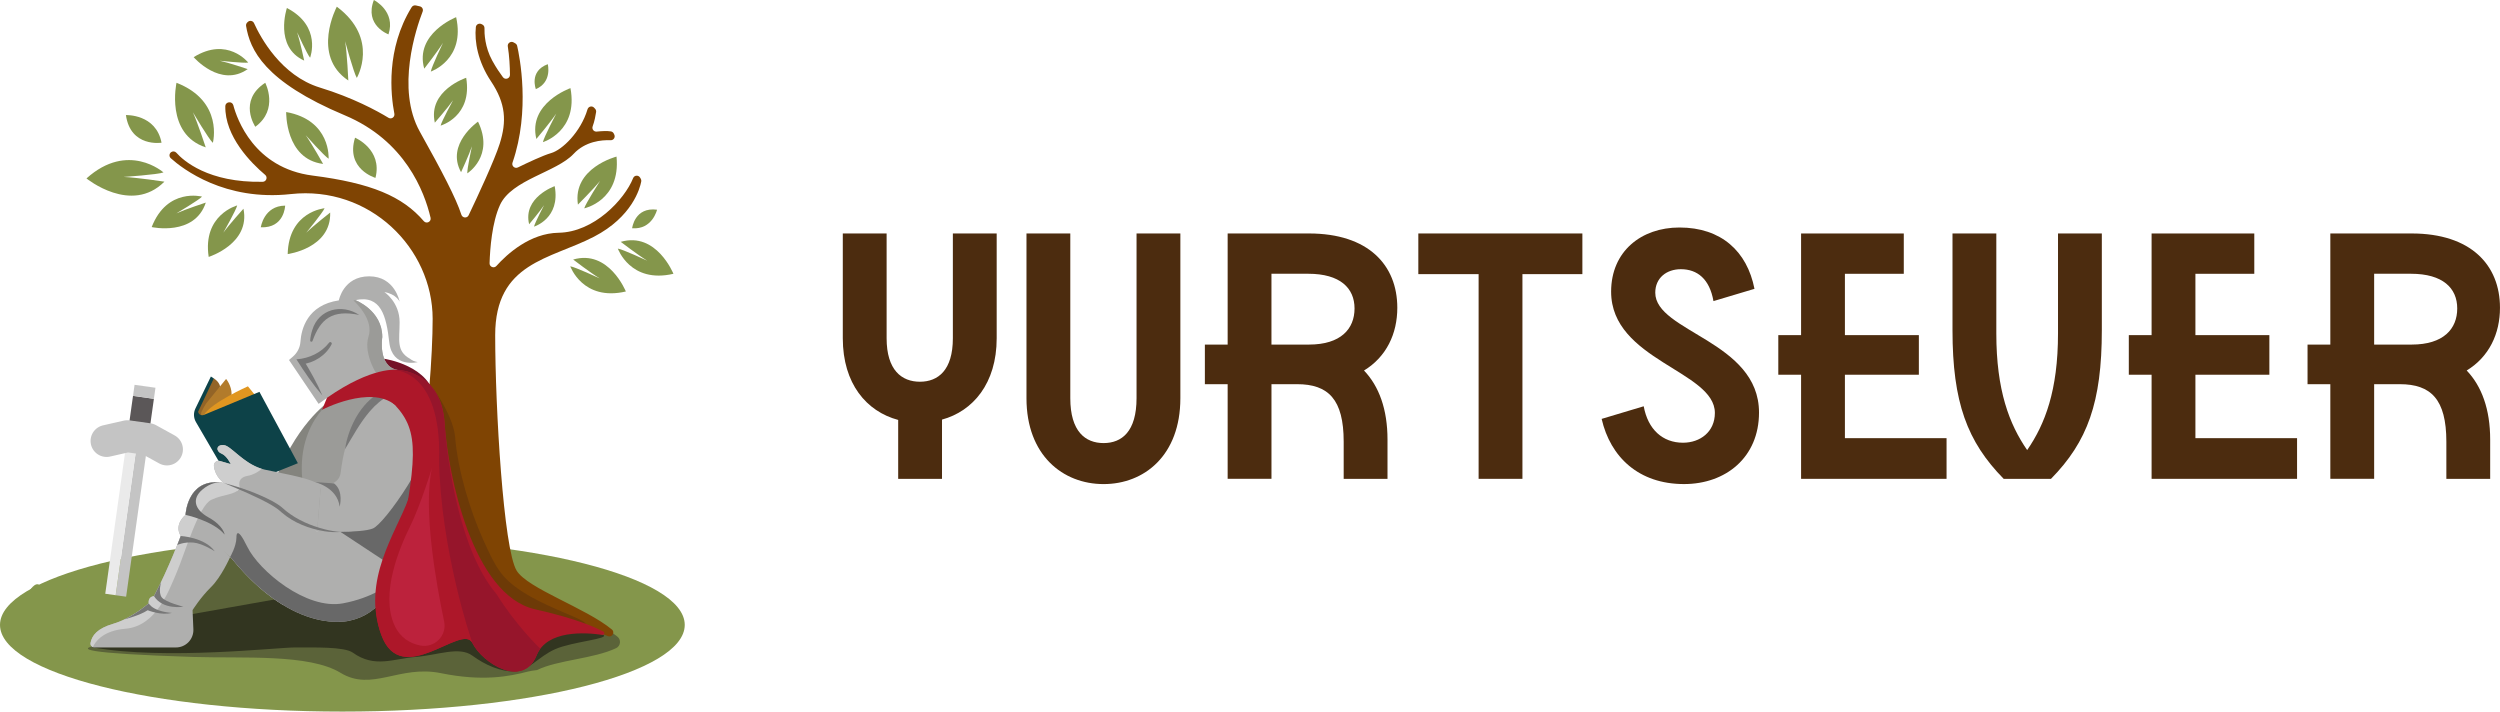
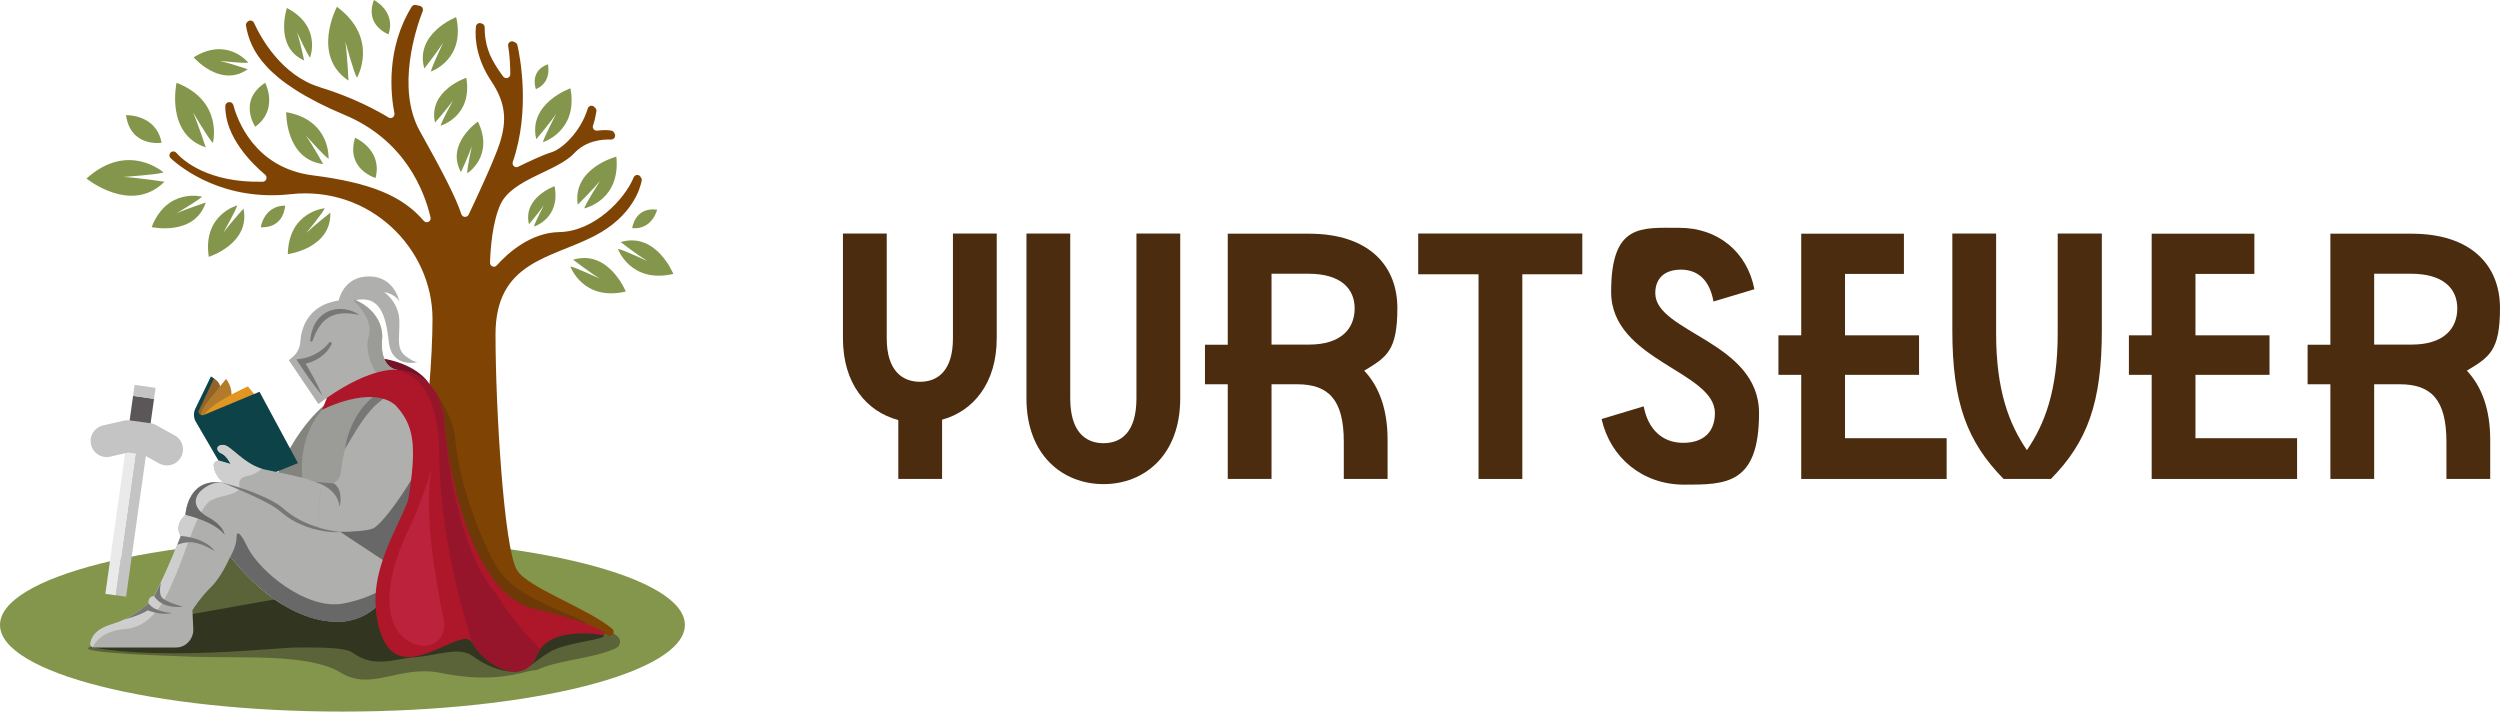
- <svg xmlns="http://www.w3.org/2000/svg" id="katman_2" data-name="katman 2" viewBox="0 0 1404.61 399.8">
+ <svg xmlns="http://www.w3.org/2000/svg" id="katman_2" version="1.1" viewBox="0 0 1404.6 399.8">
  <defs>
    <style>
-       .cls-1 {
+       .st0 {
        fill: #6d3a07;
      }

-       .cls-2 {
+       .st1 {
        fill: #777;
      }

-       .cls-3 {
+       .st2 {
        fill: #5b5758;
      }

-       .cls-4 {
+       .st3 {
        fill: #bc223c;
      }

-       .cls-5 {
+       .st4 {
        fill: none;
        stroke: #c4c4c4;
        stroke-linecap: round;
        stroke-linejoin: round;
-         stroke-width: 17.97px;
+         stroke-width: 18px;
      }

-       .cls-6 {
+       .st5 {
        fill: #cecece;
      }

-       .cls-7 {
+       .st6 {
        fill: #84964b;
      }

-       .cls-8 {
+       .st7 {
        fill: #936427;
      }

-       .cls-9 {
+       .st8 {
        fill: #7f4403;
      }

-       .cls-10 {
+       .st9 {
        fill: #323520;
      }

-       .cls-11 {
+       .st10 {
        fill: #c4c4c4;
      }

-       .cls-12 {
+       .st11 {
        fill: #686868;
      }

-       .cls-13 {
+       .st12 {
        fill: #ad1729;
      }

-       .cls-14 {
+       .st13 {
        fill: #751227;
      }

-       .cls-15 {
+       .st14 {
        fill: #9b9b98;
      }

-       .cls-16 {
+       .st15 {
        fill: #4c2c0f;
      }

-       .cls-17 {
+       .st16 {
        fill: #b27b2b;
      }

-       .cls-18 {
+       .st17 {
        fill: #c0c1bb;
      }

-       .cls-19 {
+       .st18 {
        fill: #84847e;
      }

-       .cls-20 {
+       .st19 {
        fill: #e09620;
      }

-       .cls-21 {
+       .st20 {
        fill: #eaeaea;
      }

-       .cls-22 {
+       .st21 {
        fill: #96152b;
      }

-       .cls-23 {
+       .st22 {
        fill: #afafae;
      }

-       .cls-24 {
+       .st23 {
        fill: #0d4248;
      }

-       .cls-25 {
+       .st24 {
        fill: #5b6339;
      }
    </style>
  </defs>
-   <g id="katman_1" data-name="katman 1">
-     <g>
-       <g>
-         <ellipse class="cls-7" cx="192.36" cy="351.1" rx="192.36" ry="48.7" />
-         <path class="cls-25" d="M346.2,364.14c-12.53,6.02-33.12,6.66-44.47,12.34-2.1.24-3.82.49-5.04.82-10.53,2.76-25.46,5.7-48.92.92-23.47-4.78-38.75,10.59-56.41-.19-17.64-10.78-54.96-8.04-82.71-8.92-124.71-4-13.87-10.1-13.87-10.1,0,0,1.74-14.66,3.94-19.39,2.21-4.73,16.35-26.31,23.78-33.98.61-.62,1.24-1.2,1.88-1.7,6.15-.39,12.8-1.08,19.88-1.99,1.98.67,3.96,1.52,5.94,2.51,10.01,5.03,23.96,11.72,52.67,22.51,28.72,10.78,46.91-13.68,82.56-.29,20.12,7.57,48.07,20.49,61.44,30.99,2.23,1.75,1.86,5.26-.69,6.49h0Z" />
-         <path class="cls-9" d="M191.91,344.87c-2.42.49-3.69-2.77-1.58-4.03,3.29-1.96,8.75-4.26,17.81-6.64,24.65-6.46,34.94-115.33,34.94-155.05s-35.41-75.01-79.68-70.11c-37.11,4.11-60.77-14.14-67.45-20.15-1.04-.94-.93-2.59.2-3.4h0c.91-.65,2.16-.53,2.91.3,3.94,4.42,17.86,16.96,48.55,16.35,2.01-.04,2.92-2.57,1.39-3.87-7.79-6.58-22.74-21.47-22.41-38.68.02-1.03.8-1.88,1.81-2.06l.17-.03c1.13-.2,2.22.48,2.51,1.59,2.03,7.66,11.6,35.33,44.52,39.55,33.03,4.23,50.56,11.67,62.52,25.62,1.49,1.73,4.31.31,3.79-1.91-3.42-14.67-14.32-43.36-48.19-57.56-45.39-19.03-53.25-36.87-55.46-50.22-.11-.7.12-1.4.62-1.9l.3-.3c1.09-1.09,2.92-.75,3.55.65,3.59,7.92,15.16,29.47,36.98,36.17,18.57,5.69,32.02,13.01,38.57,17,1.63.99,3.64-.41,3.29-2.28-2.08-10.75-4.79-36.37,9.71-59.86.49-.8,1.46-1.2,2.38-.99l2.23.51c1.31.3,2.05,1.67,1.57,2.93-3.55,9.18-15.11,43.29-1.56,67.52,12.5,22.35,20.35,37.43,23.32,46.61.62,1.9,3.22,2.12,4.08.31,4.82-10.1,14.54-30.89,17.47-40.22,3.95-12.56,3.47-22.49-4.91-35.05-7.38-11.07-9.37-22.42-8.51-30.45.16-1.52,1.83-2.36,3.19-1.67l.47.24c.75.38,1.22,1.15,1.19,2-.08,3.02.19,10.64,4.38,18.28,2.29,4.17,4.34,7.05,5.97,9.28,1.27,1.73,4,.81,3.97-1.34-.05-4.63-.34-10.52-1.22-15.96-.29-1.81,1.69-3.14,3.28-2.22l.94.54c.52.3.9.8,1.04,1.39,1.3,5.64,7.54,36.28-2.61,65.61-.64,1.86,1.26,3.56,3.03,2.7,5.51-2.69,14.17-6.77,18.64-8.05,6.25-1.79,16.66-11.8,20.47-24.59.49-1.64,2.53-2.17,3.7-.92l.56.6c.46.49.67,1.17.57,1.84-.26,1.73-.87,5.22-1.94,8.04-.58,1.53.66,3.11,2.28,2.94,2.65-.27,5.92-.47,8.02-.09.68.12,1.25.57,1.56,1.19l.28.57c.74,1.49-.36,3.25-2.02,3.18-5.08-.2-14.22.58-20.81,7.66-9.6,10.32-34.82,14.45-41.37,28.71-4.49,9.77-5.6,24.47-5.86,32.76-.06,2.04,2.45,3.05,3.82,1.54,6.09-6.77,18.89-18.42,34.98-18.68,19.8-.31,37.01-18.58,41.85-30.68.68-1.71,3.02-1.87,3.93-.28l.39.67c.26.46.36.98.25,1.51-.73,3.79-5.04,19.86-26.61,31.03-24.59,12.74-55.45,14.36-55.45,55.27s4.67,120.05,12.02,132.26c6.1,10.12,39.09,21.1,53.56,33.15,1.93,1.61.02,4.69-2.29,3.69-8.68-3.73-23.1-9.28-38.89-12.61-25.48-5.38-25.84-10.77-25.84-10.77,0,0,1.67,8.02,7.29,15.1,1.36,1.71-.25,4.13-2.35,3.49-6.76-2.07-16.18-6.15-20.98-13.59-.69-1.08-2.14-1.35-3.16-.57-4.77,3.64-17.54,12.58-31.13,15.15-2.08.39-3.46-2.11-2.02-3.66,1.8-1.93,3.94-4.3,5.91-6.67,1.49-1.78-.47-4.38-2.59-3.41-4.84,2.22-11.32,4.29-18.1,3.84-7.18-.46-13.43.33-17.79,1.21h0Z" />
-         <path class="cls-14" d="M215.87,201.58s26.54,3.77,28.56,23.25c1.47,14.09-38.04-16.69-37.35-17.01.69-.32,8.79-6.23,8.79-6.23h0Z" />
-         <path class="cls-23" d="M199.65,168.63s15.14,5.68,15.14,20.76c0,0-2.64,16.34,8.36,18.42l-16.77,10.28-21.03,7.86-1.67-2.4-4.67,3.36-16.63-24.65,2.16-1.87c2.47-2.11,4.04-5.11,4.25-8.35.51-7.23,3.86-20.64,21.58-23.27,0,0,2.51-13.52,17.04-13.52s17.11,14.23,17.11,14.23c0,0-1.85-4.24-8.55-5.38,0,0,8.55,5.62,8.55,16.92,0,9.81-2.07,16.16,5.84,20.56h0c1.13.92,2.56,1.56,4.33,1.87,0,0-14.3,3.65-15.98-11.13-1.67-14.77-4.6-26.79-19.08-23.69h0Z" />
-         <path class="cls-15" d="M214.79,189.39c0-15.07-15.14-20.76-15.14-20.76.11-.02.21-.03.32-.05-.47.03-.95.1-1.43.21,0,0,.11.09.3.27,1.81,1.68,11.14,10.89,8.21,20-3.24,10.07,5.68,23.68,6.51,23.34.27-.11,2.03-.65,4.26-1.33l5.33-3.27c-11-2.09-8.36-18.42-8.36-18.42h0Z" />
-         <path class="cls-1" d="M327.13,348.8c-4.52-2.69-21.65-8.58-33.71-16.42-12.06-7.84-15.05-13.81-22.14-29.6-7.09-15.8-14.07-38.49-15.55-57.09-.81-10.16-9.87-24.66-13.52-28.66-.7,9.31-1.32,15.03-2.54,25.23l3.01,15.6s20.27,74.53,20.39,76.52c.11,1.72,14.21,9,19.93,11.83-3.64-5.67-5-11.17-5.21-12.08.27.89,2.78,5.76,25.81,10.62,9.26,1.95,18.04,4.67,25.47,7.33.59-.78.29-1.95-1.93-3.27h0Z" />
-         <path class="cls-10" d="M100.75,346.31s-57.75,15.76-48.36,17.45c40.49,7.28,103.7-.09,113.68,0s27.35-.55,32.2,2.95c12.22,8.82,23.01,3.31,35.23,2.39,12.22-.92,24.48-6.15,31.88-.74,7.4,5.41,15.75,8.94,23.53,8.94s13.52-8.38,23.04-12.58c9.52-4.2,31.33-5.86,26.9-8.06-4.42-2.2-106.57-17.66-106.57-17.66l-48.17-7.49-83.37,14.8h0Z" />
-         <path class="cls-19" d="M184.46,225.9s-19.02,12.63-31.17,47.4l45.1.72,3.31-33.01-17.23-15.12h0Z" />
-         <path class="cls-8" d="M120.15,212.61s2.85,1.64,3.5,4.44l-5.13,17.21-6.76,1.34-1.13-4.19,8.39-18.49,1.14-.3h0Z" />
-         <path class="cls-17" d="M130.13,221.59c.02-5.06-3.1-8.68-3.1-8.68l-11.2,13.75c-.97,1.48-1.82,3.03-2.55,4.65h0c-.31.68-.39,1.45-.24,2.18l.61,3.03,16.98-4.86-.51-10.06h0Z" />
-         <path class="cls-20" d="M142.8,221.38l-3.51-4.33s-20.47,9.11-24.7,16.06l3.94,4.27s24.52-11.66,24.87-11.72c.35-.07-.6-4.28-.6-4.28h0Z" />
-         <path class="cls-24" d="M118.5,211.51l-8.7,17.99c-1.18,2.43-1.07,5.29.29,7.63l21.77,37.4,35.5-14.28-21.61-40.1-31.23,12.98c-1.41.58-2.99-.31-3.21-1.82h0l8.82-18.69-1.66-1.1h0Z" />
-         <g>
-           <path class="cls-7" d="M182.37,117s-20.19,1.79-20.73,25.75c0,0,24.5-3.23,23.87-23.33,0,0-9.33,7.31-13.46,11.35,0,0,9.33-11.35,10.32-13.77h0Z" />
-           <path class="cls-7" d="M133.27,115.42s-19.59,5.22-16.02,28.92c0,0,23.58-7.37,19.53-27.07,0,0-7.95,8.8-11.32,13.48,0,0,7.25-12.78,7.81-15.33Z" />
-           <path class="cls-7" d="M113.51,110.47s-19.59-5.22-28.29,17.11c0,0,24.12,5.34,30.41-13.76,0,0-11.27,3.68-16.53,6.06,0,0,12.65-7.47,14.41-9.41Z" />
-           <path class="cls-7" d="M119.59,80.27s6.23-23.37-20.42-33.76c0,0-6.38,28.79,16.42,36.29,0,0-4.39-13.45-7.23-19.73,0,0,8.92,15.1,11.23,17.19h0Z" />
-           <path class="cls-7" d="M184.63,89.17s1.45-21.68-23.84-26.23c0,0-.64,26.49,20.75,29.16,0,0-6.2-11.1-9.79-16.14,0,0,10.47,11.77,12.88,13.22Z" />
-           <path class="cls-7" d="M139.46,35.15s-11.69-14.83-30.65-3.04c0,0,15.01,17.46,30.36,6.72,0,0-10.46-3.55-15.71-4.71,0,0,13.61,1.49,16,1.03h0Z" />
-           <path class="cls-7" d="M174.23,32.41s6.78-17.63-13.04-27.91c0,0-7.35,21.82,9.72,29.55,0,0-2.29-10.81-3.97-15.92,0,0,5.66,12.47,7.29,14.29h0Z" />
-           <path class="cls-7" d="M247.56,70.58s17.99-5.08,14.37-26.88c0,0-21.64,7.12-17.63,25.22,0,0,7.2-8.22,10.25-12.59,0,0-6.51,11.88-6.99,14.25h0Z" />
-           <path class="cls-7" d="M242.05,40.21s19.55-6.71,14.23-30.56c0,0-23.46,9.18-17.93,28.93,0,0,7.45-9.52,10.55-14.53,0,0-6.47,13.52-6.85,16.16h0Z" />
-           <path class="cls-7" d="M262.54,97.41s15.41-9.69,6.03-29.07c0,0-18.27,12.6-9.53,28.41,0,0,4.47-9.67,6.12-14.58,0,0-2.82,12.89-2.61,15.23h0Z" />
-           <path class="cls-7" d="M305.03,79.87s19.99-6.06,15.48-30.35c0,0-24.04,8.41-19.16,28.56,0,0,7.88-9.34,11.19-14.29,0,0-7.02,13.42-7.51,16.07Z" />
-           <path class="cls-7" d="M300.04,127.33s14.99-4.54,11.61-22.74c0,0-18.02,6.3-14.36,21.41,0,0,5.9-7,8.38-10.71,0,0-5.26,10.05-5.63,12.04h0Z" />
-           <path class="cls-7" d="M328.24,117.07s20.57-4.34,18.15-29.09c0,0-24.83,6.36-21.68,26.98,0,0,8.7-8.69,12.45-13.35,0,0-8.2,12.85-8.92,15.46h0Z" />
-           <path class="cls-7" d="M347.13,139.67s7.01,19.82,31.23,14.16c0,0-9.57-23.77-29.6-17.95,0,0,9.76,7.48,14.88,10.59,0,0-13.81-6.44-16.51-6.8Z" />
-           <path class="cls-7" d="M320.4,149.61s7.01,19.82,31.23,14.16c0,0-9.57-23.77-29.6-17.95,0,0,9.76,7.48,14.88,10.59,0,0-13.81-6.44-16.51-6.8Z" />
-           <path class="cls-7" d="M200.47,43.78s12.91-21.98-11.23-40.03c0,0-14.58,27.44,6.46,41.48,0,0-.67-14.9-1.79-22.07,0,0,4.81,17.84,6.57,20.62h0Z" />
-           <path class="cls-7" d="M91.86,96.89s-19.89-17.68-43.27,3.36c0,0,25.13,20.51,43.78,1.81,0,0-15.39-2.34-22.97-2.65,0,0,19.25-1.3,22.45-2.53Z" />
-           <path class="cls-7" d="M70.75,64.66s16.87-.72,20.01,15.52c0,0-17.41,2.78-20.01-15.52Z" />
-           <path class="cls-7" d="M149.02,46.51s7.81,14.97-5.57,24.71c0,0-9.9-14.59,5.57-24.71Z" />
-           <path class="cls-7" d="M199.48,77.36s15.56,6.56,11.47,22.58c0,0-16.93-4.92-11.47-22.58Z" />
-           <path class="cls-7" d="M210.06,0s12.49,6.3,8.2,19.31c0,0-13.71-5.02-8.2-19.31Z" />
-           <path class="cls-7" d="M307.76,36.06s2.63,10.02-6.69,14.02c0,0-3.94-10.07,6.69-14.02Z" />
-           <path class="cls-7" d="M369.16,117.82s-2.63,11.33-14,10.42c0,0,1.36-12.07,14-10.42Z" />
-           <path class="cls-7" d="M146.53,127.71s1.71-12.09,13.68-12.18c0,0-.32,12.74-13.68,12.18Z" />
-         </g>
-         <path class="cls-23" d="M86.53,334.93s-3.47.12-2.99,4.07c0,0-9.33,8.37-19.98,11.49-8.9,2.6-11.95,6.54-12.71,10.76-.23,1.31.75,2.52,2.08,2.52h45.93c2.6,0,5.09-1.03,6.93-2.87h0c1.94-1.94,2.98-4.62,2.86-7.36l-.47-10.76-21.66-7.84h0Z" />
-         <path class="cls-15" d="M185.35,225.94s-30.15,21.89-7.18,72.68l41.64,7s49.2-82.58,3.34-97.81l-37.8,18.13h0Z" />
-         <path class="cls-23" d="M104.24,289.29s-6.73,5.29-2.69,11.84c0,0-6.52,17.65-15.01,33.8,0,0,5.86,11.43,21.66,7.84,0,0,4.53-7.22,10.36-12.92,5.83-5.7,10.74-16.88,10.74-16.88l-10.08-10.93-14.97-12.74h0Z" />
-         <path class="cls-23" d="M219.81,305.62l1.2,6.05c3.37,16.98-7.58,33.51-24.53,37.02h0s-30.69,8.79-66.22-34.82l-26.02-24.59s1.08-25.21,26.92-16.51c25.84,8.7,47.02,25.84,47.02,25.84l18.74-1.84,22.89,8.84h0Z" />
-         <path class="cls-23" d="M158.6,312.91c-2.89,7.97-.94,18.27.54,27.02-8.82-5.3-18.63-13.5-28.86-26.06l-26.04-24.58s1.08-25.21,26.91-16.5c9.11,3.07,17.64,7.16,24.88,11.22,2.37,5.75,6.43,18.18,2.57,28.9Z" />
-         <path class="cls-18" d="M242.67,239.42l-.54-.45c-.42-6.47-1.7-12.2-4.05-14.87-4.57-5.21-4.88-16.88-22.82-12.52l7.88-3.78c15.11,5.01,19.91,17.33,19.52,31.62h0Z" />
-         <path class="cls-23" d="M178.18,298.62l2.09-25.66c-4.49-4.25-19.92-6.52-31.47-9.09-11.55-2.57-18.84-13.46-23.09-13.82-4.25-.36-4.61,3.41-1.38,4.73,3.23,1.32,5.32,5.98,5.32,5.98l-6.06-1.76c-1.81-.53-3.6.95-3.4,2.84.61,6.07,5.6,9.55,5.6,9.55l29.59,18.15,22.79,9.09Z" />
-         <path class="cls-13" d="M180.96,230.2s38.42-24.51,46.84-17.43l-4.64-4.97s-13.76-2.24-39.47,15.73l-2.72,6.66h0Z" />
-         <path class="cls-12" d="M219.43,329.36c-3.77,9.56-12.14,17.09-22.95,19.33,0,0-2.53.72-6.98.72-11.05,0-33.92-4.46-59.24-35.54l-.97-.92s3.46-5.83,3.55-10.84c0,0-.44-8.34,6.11,5.11,6.55,13.46,33.11,35.62,53.75,31.76,17.27-3.23,24.98-10.73,26.72-9.63h0Z" />
-         <path class="cls-12" d="M221.01,311.67c.26,1.3.43,2.61.52,3.91l-6.61-1.15-25.31-16.69s18.89,5.63,26.91-14.11c8.03-19.74,22.84-28.31,22.8-47.05l3.36,2.85c-.74,29.05-22.87,66.2-22.87,66.2l1.21,6.05h0Z" />
-         <path class="cls-2" d="M181.14,222.23c-5.44-6.34-10.14-13.28-14.59-20.34,7.29-.53,14.01-3.78,18.37-9.38.61-.79,1.84,0,1.4.88-3.12,6.27-9.92,10.6-16.96,11.32l1.2-2.41c3.9,6.43,7.6,13,10.58,19.92h0Z" />
-         <path class="cls-2" d="M201.83,176.95c-15.19-3.12-21.81,2.21-26.24,14.61-.27.76-1.4.52-1.33-.28.16-1.96.54-3.91,1.18-5.82,3.58-11.9,16.59-14.99,26.39-8.51h0Z" />
-         <g>
-           <rect class="cls-3" x="67.57" y="228.65" width="22.88" height="11.85" transform="translate(-164.27 280.22) rotate(-82.01)" />
-           <rect class="cls-11" x="77.9" y="214.22" width="6.28" height="11.85" transform="translate(-148.23 269.79) rotate(-82.01)" />
-           <rect class="cls-11" x="29.45" y="287.62" width="89.38" height="5.92" transform="translate(-223.92 323.61) rotate(-82.01)" />
-           <rect class="cls-21" x="23.59" y="286.79" width="89.38" height="5.92" transform="translate(-228.15 317.09) rotate(-82.01)" />
-           <polyline class="cls-5" points="93.79 252.51 83.29 246.73 71.56 245.08 59.87 247.75" />
-         </g>
-         <path class="cls-7" d="M16.31,332.39s3.54-6.16,6.16-3.45c2.61,2.71,4.1,4.69,6.06,2.94,1.96-1.75,5.69-.13,5.88,1.36s-3.27,3.64-6.35,3.64-11.75-4.48-11.75-4.48h0Z" />
-         <path class="cls-23" d="M180.27,272.96s10.1.23,11.11-7.21c1-7.44,3.51-31.79,23.89-43.51,20.38-11.71,29.71-3.05,28.78,15.15-.93,18.2-27.8,56.72-34.52,59.52-6.71,2.8-31.35,1.72-31.35,1.72" />
-         <path class="cls-13" d="M223.16,207.81s24.65.18,26.62,29.79,15.86,96.83,50.86,104.73c22.08,4.99,33.19,9.74,38.37,12.56.95.52.47,1.97-.6,1.81-9.58-1.41-31.14-2.84-36.94,11.55-7.54,18.66-30.33,4.49-36.07-7-5.74-11.49-39.84,26.2-51.15-4.49-11.31-30.69,8.26-57.43,15.07-76.09s6.28-16.51,6.82-18.66,13.13-38.25-14.06-53.12l1.08-1.08h0Z" />
-         <path class="cls-22" d="M303.57,364.48h0c-.83,1.11-1.54,2.36-2.11,3.77-7.54,18.67-30.33,4.49-36.07-7,0,0,0,0,0-.03-.59-1.52-20.1-52.29-18.69-103,1.43-51.49-26.17-50.4-26.17-50.4h2.64s24.65.18,26.62,29.8c1.55,23.35,8.91,72.51,29.14,96.1q13.48,15.73,0,.02c11.2,18.04,24.65,30.75,24.65,30.75h0Z" />
-         <path class="cls-2" d="M232.29,219.45c-9.87-.95-18.28,4.4-24.39,11.51-5.64,6.55-9.57,13.95-14.05,21.41.87-5.85,2.83-11.56,5.61-16.8,2.88-5.34,6.8-10.25,11.85-13.7,5.98-4.09,14.35-5.95,20.98-2.41h0Z" />
-         <path class="cls-13" d="M265.38,361.21c-5.79-11.37-39.84,26.21-51.14-4.45-11.31-30.69,11.89-56.49,15.07-76.09,6.7-41.25,1.1-46.88-21.04-65.46,0,0,37.19-24.69,38.4,43,.91,50.73,18.1,101.48,18.69,103h0Z" />
-         <path class="cls-4" d="M249.53,349.11c-4.44-21.03-12.02-63.29-6.82-86.21,0,0-6.46,21.08-12.33,32.92-5.87,11.84-16.82,37.66-8.75,55.46,3.26,7.18,8.89,10.26,14.45,11.38,8.05,1.62,15.15-5.52,13.45-13.55h0Z" />
-         <path class="cls-13" d="M180.96,230.2s27.12-14.02,40.86-2.77l-.72-9.83-10.29-3.87-26.37,11.78-3.47,4.69h0Z" />
-         <path class="cls-23" d="M181.84,273.66l1.32-1.27-6.28-1.55-.86.53s2.74,2.65,2.83,2.69,2.42.38,2.42.38l.58-.79h0Z" />
-         <path class="cls-2" d="M176.87,270.84s12.69,2.91,13.95,13.86c0,0,2.51-8.79-3.14-13.1l-10.81-.76h0Z" />
-         <path class="cls-6" d="M104.24,289.28h0s-6.73,5.3-2.69,11.84c0,0-6.52,17.65-15.01,33.8,0,0-3.47.12-2.99,4.07,0,0-9.33,8.37-19.98,11.49-8.9,2.6-11.95,6.54-12.71,10.76-.18,1.03.39,1.99,1.3,2.35,1.55-3.4,5.97-9.29,18.26-10.33,17.47-1.47,24.44-21.3,28.96-31.9s12.17-37.2,19.34-40.54c7.17-3.34,12.63-2.48,15.94-6.3.13-.15.18-.29.18-.44-1.21-.45-2.44-.89-3.67-1.31-25.84-8.71-26.91,16.5-26.91,16.5h0Z" />
-         <path class="cls-12" d="M126.22,300.37c-6.34-7.79-21.97-11.09-21.97-11.09,0,0,.86-20.15,19.51-18.2-1.24-.09-5.33-.03-10.1,4.04-5.74,4.91-4.78,11,3.58,15.63,8.37,4.63,8.98,9.62,8.98,9.62h0Z" />
-         <path class="cls-2" d="M108.59,304.83c5.26.45,12.05,4.91,12.05,4.91-5.47-7.81-19.1-8.6-19.1-8.6,0,0-.71,1.91-1.95,5.05h0s3.74-1.8,9-1.35h0Z" />
-         <path class="cls-2" d="M103.06,340.87s-10.11-2.51-12.2-5.26-.33-8.66-.33-8.66h0c-1.27,2.65-2.61,5.33-4,7.98,4.95,7.94,16.53,5.94,16.53,5.94Z" />
-         <path class="cls-2" d="M83.54,339s-5.84,5.23-13.54,8.96h0s8.48-2.12,12.97-5.11c0,0,7.48,3.11,13.58,1.5,0,0-9.85-.45-13-5.34Z" />
-         <path class="cls-6" d="M134.83,274.09s-2.37-5.54,4.2-6.71c3.1-.55,5.9-2.1,8.04-3.97-10.54-3.2-17.32-13.02-21.36-13.35-4.25-.36-4.61,3.41-1.38,4.73,3.23,1.32,5.32,5.98,5.32,5.98l-6.06-1.76c-1.81-.53-3.6.95-3.4,2.84.61,6.07,5.6,9.55,5.6,9.55l7.45,4.57c.85-1,1.58-1.85,1.58-1.85h0Z" />
-         <path class="cls-2" d="M125.8,271.38c9.48,2.45,18.83,5.72,27.51,10.33,1.59.93,3.44,2.01,4.85,3.18.82.67,1.79,1.52,2.57,2.21,6.33,5.07,13.98,8.31,21.81,10.31,2.89.73,5.83,1.23,8.83,1.48-3.01.25-6.05.04-9.05-.4-8.62-1.42-17.23-4.68-23.9-10.44-.51-.45-1.16-1-1.67-1.43-1.3-1.09-3.06-2.14-4.52-3.04-8.46-4.78-17.48-8.39-26.44-12.22h0Z" />
-       </g>
-       <g>
-         <path class="cls-16" d="M535.36,131.17h24.62v58.89c0,25.41-13.39,40.96-30.72,45.69v33.28h-24.62v-33.09c-17.72-4.73-31.12-20.28-31.12-45.89v-58.89h24.62v58.89c0,17.92,8.47,24.42,18.71,24.42s18.51-6.5,18.51-24.42v-58.89Z" />
-         <path class="cls-16" d="M576.72,131.17h24.62v92.56c0,18.71,8.47,25.21,18.71,25.21s18.51-6.5,18.51-25.21v-92.56h24.62v92.56c0,32.1-20.28,48.25-43.13,48.25s-43.33-16.15-43.33-48.25v-92.56Z" />
-         <path class="cls-16" d="M766.36,208.17c8.47,8.86,13.2,21.86,13.2,38.8v22.06h-24.62v-20.88c0-23.83-8.67-32.3-26.19-32.3h-14.38v53.17h-24.62v-53.17h-12.8v-22.25h12.8v-62.43h45.69c33.28,0,49.63,17.72,49.63,41.75,0,14.57-6.11,27.57-18.71,35.25ZM714.37,193.6h21.07c17.92,0,25.6-8.86,25.6-20.29s-8.07-19.5-26-19.5h-20.68v39.78Z" />
-         <path class="cls-16" d="M889.05,131.17v22.85h-33.68v115.01h-24.62v-115.01h-33.87v-22.85h92.17Z" />
-         <path class="cls-16" d="M899.88,235.35l23.63-7.09c2.36,13,10.63,20.48,22.06,20.48,9.65,0,17.92-6.11,17.92-16.74,0-23.63-58.29-29.54-58.29-68.14,0-22.65,16.94-36.04,38.4-36.04,23.44,0,38.01,13.39,42.14,34.46l-23.04,6.89c-2.17-12.41-9.06-17.92-18.32-17.92-8.07,0-14.38,4.92-14.38,13.19,0,22.06,58.29,27.18,58.29,67.35,0,25.21-18.71,40.18-42.14,40.18-25.41,0-41.36-15.16-46.28-36.63Z" />
-         <path class="cls-16" d="M1036.55,246.18h57.11v22.85h-81.73v-58.49h-12.8v-22.25h12.8v-57.11h57.7v22.65h-33.08v34.46h41.55v22.25h-41.55v35.65Z" />
-         <path class="cls-16" d="M1156.28,131.17h24.62v54.36c0,40.57-8.07,62.63-28.56,83.5h-26.59c-20.48-20.88-28.75-42.93-28.75-83.5v-54.36h24.62v56.13c0,32.1,7.29,51.01,17.33,65.58,10.04-14.57,17.33-33.48,17.33-65.58v-56.13Z" />
-         <path class="cls-16" d="M1233.48,246.18h57.11v22.85h-81.73v-58.49h-12.8v-22.25h12.8v-57.11h57.7v22.65h-33.08v34.46h41.55v22.25h-41.55v35.65Z" />
-         <path class="cls-16" d="M1385.9,208.17c8.47,8.86,13.19,21.86,13.19,38.8v22.06h-24.62v-20.88c0-23.83-8.66-32.3-26.19-32.3h-14.38v53.17h-24.62v-53.17h-12.8v-22.25h12.8v-62.43h45.69c33.28,0,49.63,17.72,49.63,41.75,0,14.57-6.1,27.57-18.71,35.25ZM1333.91,193.6h21.07c17.92,0,25.6-8.86,25.6-20.29s-8.07-19.5-26-19.5h-20.68v39.78Z" />
-       </g>
-     </g>
+   <ellipse class="st6" cx="192.4" cy="351.1" rx="192.4" ry="48.7" />
+   <path class="st24" d="M346.2,364.1c-12.5,6-33.1,6.7-44.5,12.3-2.1.2-3.8.5-5,.8-10.5,2.8-25.5,5.7-48.9.9-23.5-4.8-38.8,10.6-56.4-.2-17.6-10.8-55-8-82.7-8.9-124.7-4-13.9-10.1-13.9-10.1,0,0,1.7-14.7,3.9-19.4,2.2-4.7,16.3-26.3,23.8-34,.6-.6,1.2-1.2,1.9-1.7,6.2-.4,12.8-1.1,19.9-2,2,.7,4,1.5,5.9,2.5,10,5,24,11.7,52.7,22.5,28.7,10.8,46.9-13.7,82.6-.3,20.1,7.6,48.1,20.5,61.4,31,2.2,1.8,1.9,5.3-.7,6.5h0Z" />
+   <path class="st8" d="M191.9,344.9c-2.4.5-3.7-2.8-1.6-4,3.3-2,8.8-4.3,17.8-6.6,24.6-6.5,34.9-115.3,34.9-155.1s-35.4-75-79.7-70.1c-37.1,4.1-60.8-14.1-67.4-20.2-1-.9-.9-2.6.2-3.4h0c.9-.7,2.2-.5,2.9.3,3.9,4.4,17.9,17,48.6,16.3,2,0,2.9-2.6,1.4-3.9-7.8-6.6-22.7-21.5-22.4-38.7,0-1,.8-1.9,1.8-2.1h.2c1.1-.2,2.2.5,2.5,1.6,2,7.7,11.6,35.3,44.5,39.5,33,4.2,50.6,11.7,62.5,25.6,1.5,1.7,4.3.3,3.8-1.9-3.4-14.7-14.3-43.4-48.2-57.6-45.4-19-53.2-36.9-55.5-50.2-.1-.7.1-1.4.6-1.9l.3-.3c1.1-1.1,2.9-.8,3.6.6,3.6,7.9,15.2,29.5,37,36.2,18.6,5.7,32,13,38.6,17,1.6,1,3.6-.4,3.3-2.3-2.1-10.8-4.8-36.4,9.7-59.9.5-.8,1.5-1.2,2.4-1l2.2.5c1.3.3,2.1,1.7,1.6,2.9-3.6,9.2-15.1,43.3-1.6,67.5,12.5,22.3,20.3,37.4,23.3,46.6.6,1.9,3.2,2.1,4.1.3,4.8-10.1,14.5-30.9,17.5-40.2,4-12.6,3.5-22.5-4.9-35-7.4-11.1-9.4-22.4-8.5-30.5.2-1.5,1.8-2.4,3.2-1.7l.5.2c.8.4,1.2,1.1,1.2,2,0,3,.2,10.6,4.4,18.3,2.3,4.2,4.3,7,6,9.3,1.3,1.7,4,.8,4-1.3,0-4.6-.3-10.5-1.2-16-.3-1.8,1.7-3.1,3.3-2.2l.9.5c.5.3.9.8,1,1.4,1.3,5.6,7.5,36.3-2.6,65.6-.6,1.9,1.3,3.6,3,2.7,5.5-2.7,14.2-6.8,18.6-8.1,6.2-1.8,16.7-11.8,20.5-24.6.5-1.6,2.5-2.2,3.7-.9l.6.6c.5.5.7,1.2.6,1.8-.3,1.7-.9,5.2-1.9,8-.6,1.5.7,3.1,2.3,2.9,2.6-.3,5.9-.5,8,0,.7.1,1.2.6,1.6,1.2l.3.6c.7,1.5-.4,3.2-2,3.2-5.1-.2-14.2.6-20.8,7.7-9.6,10.3-34.8,14.4-41.4,28.7-4.5,9.8-5.6,24.5-5.9,32.8,0,2,2.5,3.1,3.8,1.5,6.1-6.8,18.9-18.4,35-18.7,19.8-.3,37-18.6,41.9-30.7.7-1.7,3-1.9,3.9-.3l.4.7c.3.5.4,1,.2,1.5-.7,3.8-5,19.9-26.6,31-24.6,12.7-55.5,14.4-55.5,55.3s4.7,120.1,12,132.3c6.1,10.1,39.1,21.1,53.6,33.1,1.9,1.6,0,4.7-2.3,3.7-8.7-3.7-23.1-9.3-38.9-12.6-25.5-5.4-25.8-10.8-25.8-10.8,0,0,1.7,8,7.3,15.1,1.4,1.7-.2,4.1-2.4,3.5-6.8-2.1-16.2-6.1-21-13.6-.7-1.1-2.1-1.4-3.2-.6-4.8,3.6-17.5,12.6-31.1,15.1-2.1.4-3.5-2.1-2-3.7,1.8-1.9,3.9-4.3,5.9-6.7,1.5-1.8-.5-4.4-2.6-3.4-4.8,2.2-11.3,4.3-18.1,3.8-7.2-.5-13.4.3-17.8,1.2h0Z" />
+   <path class="st13" d="M215.9,201.6s26.5,3.8,28.6,23.2c1.5,14.1-38-16.7-37.4-17,.7-.3,8.8-6.2,8.8-6.2h0Z" />
+   <path class="st22" d="M199.6,168.6s15.1,5.7,15.1,20.8c0,0-2.6,16.3,8.4,18.4l-16.8,10.3-21,7.9-1.7-2.4-4.7,3.4-16.6-24.6,2.2-1.9c2.5-2.1,4-5.1,4.2-8.4.5-7.2,3.9-20.6,21.6-23.3,0,0,2.5-13.5,17-13.5s17.1,14.2,17.1,14.2c0,0-1.9-4.2-8.6-5.4,0,0,8.6,5.6,8.6,16.9s-2.1,16.2,5.8,20.6h0c1.1.9,2.6,1.6,4.3,1.9,0,0-14.3,3.6-16-11.1-1.7-14.8-4.6-26.8-19.1-23.7h0Z" />
+   <path class="st14" d="M214.8,189.4c0-15.1-15.1-20.8-15.1-20.8.1,0,.2,0,.3,0-.5,0-.9.1-1.4.2,0,0,.1,0,.3.3,1.8,1.7,11.1,10.9,8.2,20-3.2,10.1,5.7,23.7,6.5,23.3.3-.1,2-.6,4.3-1.3l5.3-3.3c-11-2.1-8.4-18.4-8.4-18.4h0Z" />
+   <path class="st0" d="M327.1,348.8c-4.5-2.7-21.6-8.6-33.7-16.4-12.1-7.8-15-13.8-22.1-29.6-7.1-15.8-14.1-38.5-15.6-57.1-.8-10.2-9.9-24.7-13.5-28.7-.7,9.3-1.3,15-2.5,25.2l3,15.6s20.3,74.5,20.4,76.5c.1,1.7,14.2,9,19.9,11.8-3.6-5.7-5-11.2-5.2-12.1.3.9,2.8,5.8,25.8,10.6,9.3,2,18,4.7,25.5,7.3.6-.8.3-2-1.9-3.3h0Z" />
+   <path class="st9" d="M100.8,346.3s-57.8,15.8-48.4,17.5c40.5,7.3,103.7,0,113.7,0s27.4-.5,32.2,3c12.2,8.8,23,3.3,35.2,2.4,12.2-.9,24.5-6.1,31.9-.7s15.8,8.9,23.5,8.9,13.5-8.4,23-12.6c9.5-4.2,31.3-5.9,26.9-8.1-4.4-2.2-106.6-17.7-106.6-17.7l-48.2-7.5-83.4,14.8h0Z" />
+   <path class="st18" d="M184.5,225.9s-19,12.6-31.2,47.4l45.1.7,3.3-33-17.2-15.1h0Z" />
+   <path class="st7" d="M120.2,212.6s2.8,1.6,3.5,4.4l-5.1,17.2-6.8,1.3-1.1-4.2,8.4-18.5,1.1-.3h0Z" />
+   <path class="st16" d="M130.1,221.6c0-5.1-3.1-8.7-3.1-8.7l-11.2,13.8c-1,1.5-1.8,3-2.6,4.6h0c-.3.7-.4,1.4-.2,2.2l.6,3,17-4.9-.5-10.1h0Z" />
+   <path class="st19" d="M142.8,221.4l-3.5-4.3s-20.5,9.1-24.7,16.1l3.9,4.3s24.5-11.7,24.9-11.7c.4,0-.6-4.3-.6-4.3h0Z" />
+   <path class="st23" d="M118.5,211.5l-8.7,18c-1.2,2.4-1.1,5.3.3,7.6l21.8,37.4,35.5-14.3-21.6-40.1-31.2,13c-1.4.6-3-.3-3.2-1.8h0l8.8-18.7-1.7-1.1h0Z" />
+   <g>
+     <path class="st6" d="M182.4,117s-20.2,1.8-20.7,25.8c0,0,24.5-3.2,23.9-23.3,0,0-9.3,7.3-13.5,11.4,0,0,9.3-11.3,10.3-13.8h0Z" />
+     <path class="st6" d="M133.3,115.4s-19.6,5.2-16,28.9c0,0,23.6-7.4,19.5-27.1,0,0-7.9,8.8-11.3,13.5,0,0,7.2-12.8,7.8-15.3Z" />
+     <path class="st6" d="M113.5,110.5s-19.6-5.2-28.3,17.1c0,0,24.1,5.3,30.4-13.8,0,0-11.3,3.7-16.5,6.1,0,0,12.7-7.5,14.4-9.4Z" />
+     <path class="st6" d="M119.6,80.3s6.2-23.4-20.4-33.8c0,0-6.4,28.8,16.4,36.3,0,0-4.4-13.4-7.2-19.7,0,0,8.9,15.1,11.2,17.2h0Z" />
+     <path class="st6" d="M184.6,89.2s1.4-21.7-23.8-26.2c0,0-.6,26.5,20.8,29.2,0,0-6.2-11.1-9.8-16.1,0,0,10.5,11.8,12.9,13.2h0Z" />
+     <path class="st6" d="M139.5,35.2s-11.7-14.8-30.7-3c0,0,15,17.5,30.4,6.7,0,0-10.5-3.5-15.7-4.7,0,0,13.6,1.5,16,1h0Z" />
+     <path class="st6" d="M174.2,32.4s6.8-17.6-13-27.9c0,0-7.4,21.8,9.7,29.5,0,0-2.3-10.8-4-15.9,0,0,5.7,12.5,7.3,14.3h0Z" />
+     <path class="st6" d="M247.6,70.6s18-5.1,14.4-26.9c0,0-21.6,7.1-17.6,25.2,0,0,7.2-8.2,10.2-12.6,0,0-6.5,11.9-7,14.2h0Z" />
+     <path class="st6" d="M242.1,40.2s19.6-6.7,14.2-30.6c0,0-23.5,9.2-17.9,28.9,0,0,7.4-9.5,10.6-14.5,0,0-6.5,13.5-6.9,16.2h0Z" />
+     <path class="st6" d="M262.5,97.4s15.4-9.7,6-29.1c0,0-18.3,12.6-9.5,28.4,0,0,4.5-9.7,6.1-14.6,0,0-2.8,12.9-2.6,15.2h0Z" />
+     <path class="st6" d="M305,79.9s20-6.1,15.5-30.3c0,0-24,8.4-19.2,28.6,0,0,7.9-9.3,11.2-14.3,0,0-7,13.4-7.5,16.1h0Z" />
+     <path class="st6" d="M300,127.3s15-4.5,11.6-22.7c0,0-18,6.3-14.4,21.4,0,0,5.9-7,8.4-10.7,0,0-5.3,10.1-5.6,12h0Z" />
+     <path class="st6" d="M328.2,117.1s20.6-4.3,18.1-29.1c0,0-24.8,6.4-21.7,27,0,0,8.7-8.7,12.5-13.3,0,0-8.2,12.8-8.9,15.5h0Z" />
+     <path class="st6" d="M347.1,139.7s7,19.8,31.2,14.2c0,0-9.6-23.8-29.6-17.9,0,0,9.8,7.5,14.9,10.6,0,0-13.8-6.4-16.5-6.8Z" />
+     <path class="st6" d="M320.4,149.6s7,19.8,31.2,14.2c0,0-9.6-23.8-29.6-17.9,0,0,9.8,7.5,14.9,10.6,0,0-13.8-6.4-16.5-6.8Z" />
+     <path class="st6" d="M200.5,43.8s12.9-22-11.2-40c0,0-14.6,27.4,6.5,41.5,0,0-.7-14.9-1.8-22.1,0,0,4.8,17.8,6.6,20.6h0Z" />
+     <path class="st6" d="M91.9,96.9s-19.9-17.7-43.3,3.4c0,0,25.1,20.5,43.8,1.8,0,0-15.4-2.3-23-2.7,0,0,19.2-1.3,22.4-2.5h0Z" />
+     <path class="st6" d="M70.8,64.7s16.9-.7,20,15.5c0,0-17.4,2.8-20-15.5Z" />
+     <path class="st6" d="M149,46.5s7.8,15-5.6,24.7c0,0-9.9-14.6,5.6-24.7Z" />
+     <path class="st6" d="M199.5,77.4s15.6,6.6,11.5,22.6c0,0-16.9-4.9-11.5-22.6Z" />
+     <path class="st6" d="M210.1,0s12.5,6.3,8.2,19.3c0,0-13.7-5-8.2-19.3Z" />
+     <path class="st6" d="M307.8,36.1s2.6,10-6.7,14c0,0-3.9-10.1,6.7-14Z" />
+     <path class="st6" d="M369.2,117.8s-2.6,11.3-14,10.4c0,0,1.4-12.1,14-10.4Z" />
+     <path class="st6" d="M146.5,127.7s1.7-12.1,13.7-12.2c0,0-.3,12.7-13.7,12.2Z" />
+   </g>
+   <path class="st22" d="M86.5,334.9s-3.5.1-3,4.1c0,0-9.3,8.4-20,11.5-8.9,2.6-12,6.5-12.7,10.8-.2,1.3.8,2.5,2.1,2.5h45.9c2.6,0,5.1-1,6.9-2.9h0c1.9-1.9,3-4.6,2.9-7.4l-.5-10.8-21.7-7.8h0Z" />
+   <path class="st14" d="M185.4,225.9s-30.1,21.9-7.2,72.7l41.6,7s49.2-82.6,3.3-97.8l-37.8,18.1h0Z" />
+   <path class="st22" d="M104.2,289.3s-6.7,5.3-2.7,11.8c0,0-6.5,17.6-15,33.8,0,0,5.9,11.4,21.7,7.8,0,0,4.5-7.2,10.4-12.9s10.7-16.9,10.7-16.9l-10.1-10.9-15-12.7h0Z" />
+   <path class="st22" d="M219.8,305.6l1.2,6c3.4,17-7.6,33.5-24.5,37h0s-30.7,8.8-66.2-34.8l-26-24.6s1.1-25.2,26.9-16.5c25.8,8.7,47,25.8,47,25.8l18.7-1.8,22.9,8.8h0Z" />
+   <path class="st22" d="M158.6,312.9c-2.9,8-.9,18.3.5,27-8.8-5.3-18.6-13.5-28.9-26.1l-26-24.6s1.1-25.2,26.9-16.5c9.1,3.1,17.6,7.2,24.9,11.2,2.4,5.8,6.4,18.2,2.6,28.9Z" />
+   <path class="st17" d="M242.7,239.4l-.5-.4c-.4-6.5-1.7-12.2-4.1-14.9-4.6-5.2-4.9-16.9-22.8-12.5l7.9-3.8c15.1,5,19.9,17.3,19.5,31.6h0Z" />
+   <path class="st22" d="M178.2,298.6l2.1-25.7c-4.5-4.2-19.9-6.5-31.5-9.1s-18.8-13.5-23.1-13.8-4.6,3.4-1.4,4.7,5.3,6,5.3,6l-6.1-1.8c-1.8-.5-3.6,1-3.4,2.8.6,6.1,5.6,9.5,5.6,9.5l29.6,18.1,22.8,9.1h0Z" />
+   <path class="st12" d="M181,230.2s38.4-24.5,46.8-17.4l-4.6-5s-13.8-2.2-39.5,15.7l-2.7,6.7h0Z" />
+   <path class="st11" d="M219.4,329.4c-3.8,9.6-12.1,17.1-22.9,19.3,0,0-2.5.7-7,.7-11.1,0-33.9-4.5-59.2-35.5l-1-.9s3.5-5.8,3.6-10.8c0,0-.4-8.3,6.1,5.1,6.6,13.5,33.1,35.6,53.8,31.8,17.3-3.2,25-10.7,26.7-9.6h0Z" />
+   <path class="st11" d="M221,311.7c.3,1.3.4,2.6.5,3.9l-6.6-1.1-25.3-16.7s18.9,5.6,26.9-14.1c8-19.7,22.8-28.3,22.8-47.1l3.4,2.9c-.7,29.1-22.9,66.2-22.9,66.2l1.2,6h0Z" />
+   <path class="st1" d="M181.1,222.2c-5.4-6.3-10.1-13.3-14.6-20.3,7.3-.5,14-3.8,18.4-9.4.6-.8,1.8,0,1.4.9-3.1,6.3-9.9,10.6-17,11.3l1.2-2.4c3.9,6.4,7.6,13,10.6,19.9h0Z" />
+   <path class="st1" d="M201.8,176.9c-15.2-3.1-21.8,2.2-26.2,14.6-.3.8-1.4.5-1.3-.3.2-2,.5-3.9,1.2-5.8,3.6-11.9,16.6-15,26.4-8.5h0Z" />
+   <g>
+     <rect class="st2" x="67.6" y="228.7" width="22.9" height="11.9" transform="translate(-164.3 280.2) rotate(-82)" />
+     <rect class="st10" x="77.9" y="214.2" width="6.3" height="11.9" transform="translate(-148.2 269.8) rotate(-82)" />
+     <rect class="st10" x="29.5" y="287.6" width="89.4" height="5.9" transform="translate(-223.9 323.6) rotate(-82)" />
+     <rect class="st20" x="23.6" y="286.8" width="89.4" height="5.9" transform="translate(-228.1 317.1) rotate(-82)" />
+     <polyline class="st4" points="93.8 252.5 83.3 246.7 71.6 245.1 59.9 247.8" />
+   </g>
+   <path class="st22" d="M180.3,273s10.1.2,11.1-7.2c1-7.4,3.5-31.8,23.9-43.5,20.4-11.7,29.7-3.1,28.8,15.1-.9,18.2-27.8,56.7-34.5,59.5-6.7,2.8-31.4,1.7-31.4,1.7" />
+   <path class="st12" d="M223.2,207.8s24.6.2,26.6,29.8,15.9,96.8,50.9,104.7c22.1,5,33.2,9.7,38.4,12.6,1,.5.5,2-.6,1.8-9.6-1.4-31.1-2.8-36.9,11.5-7.5,18.7-30.3,4.5-36.1-7-5.7-11.5-39.8,26.2-51.1-4.5s8.3-57.4,15.1-76.1,6.3-16.5,6.8-18.7,13.1-38.2-14.1-53.1l1.1-1.1h0Z" />
+   <path class="st21" d="M303.6,364.5h0c-.8,1.1-1.5,2.4-2.1,3.8-7.5,18.7-30.3,4.5-36.1-7h0c-.6-1.5-20.1-52.3-18.7-103,1.4-51.5-26.2-50.4-26.2-50.4h2.6s24.6.2,26.6,29.8c1.6,23.3,8.9,72.5,29.1,96.1q9,10.5,0,0c11.2,18,24.6,30.8,24.6,30.8h0Z" />
+   <path class="st1" d="M232.3,219.4c-9.9-.9-18.3,4.4-24.4,11.5-5.6,6.6-9.6,13.9-14.1,21.4.9-5.9,2.8-11.6,5.6-16.8,2.9-5.3,6.8-10.2,11.9-13.7,6-4.1,14.4-5.9,21-2.4h0Z" />
+   <path class="st12" d="M265.4,361.2c-5.8-11.4-39.8,26.2-51.1-4.5-11.3-30.7,11.9-56.5,15.1-76.1,6.7-41.2,1.1-46.9-21-65.5,0,0,37.2-24.7,38.4,43,.9,50.7,18.1,101.5,18.7,103h0Z" />
+   <path class="st3" d="M249.5,349.1c-4.4-21-12-63.3-6.8-86.2,0,0-6.5,21.1-12.3,32.9-5.9,11.8-16.8,37.7-8.8,55.5,3.3,7.2,8.9,10.3,14.4,11.4,8.1,1.6,15.1-5.5,13.4-13.5h0Z" />
+   <path class="st12" d="M181,230.2s27.1-14,40.9-2.8l-.7-9.8-10.3-3.9-26.4,11.8-3.5,4.7h0Z" />
+   <path class="st22" d="M181.8,273.7l1.3-1.3-6.3-1.5-.9.5s2.7,2.6,2.8,2.7,2.4.4,2.4.4l.6-.8h0Z" />
+   <path class="st1" d="M176.9,270.8s12.7,2.9,13.9,13.9c0,0,2.5-8.8-3.1-13.1l-10.8-.8h0Z" />
+   <path class="st5" d="M104.2,289.3h0s-6.7,5.3-2.7,11.8c0,0-6.5,17.6-15,33.8,0,0-3.5.1-3,4.1,0,0-9.3,8.4-20,11.5-8.9,2.6-12,6.5-12.7,10.8-.2,1,.4,2,1.3,2.4,1.5-3.4,6-9.3,18.3-10.3,17.5-1.5,24.4-21.3,29-31.9s12.2-37.2,19.3-40.5c7.2-3.3,12.6-2.5,15.9-6.3.1-.1.2-.3.2-.4-1.2-.5-2.4-.9-3.7-1.3-25.8-8.7-26.9,16.5-26.9,16.5h0Z" />
+   <path class="st11" d="M126.2,300.4c-6.3-7.8-22-11.1-22-11.1,0,0,.9-20.1,19.5-18.2-1.2,0-5.3,0-10.1,4-5.7,4.9-4.8,11,3.6,15.6,8.4,4.6,9,9.6,9,9.6h0Z" />
+   <path class="st1" d="M108.6,304.8c5.3.5,12.1,4.9,12.1,4.9-5.5-7.8-19.1-8.6-19.1-8.6,0,0-.7,1.9-1.9,5h0s3.7-1.8,9-1.4h0Z" />
+   <path class="st1" d="M103.1,340.9s-10.1-2.5-12.2-5.3-.3-8.7-.3-8.7h0c-1.3,2.6-2.6,5.3-4,8,4.9,7.9,16.5,5.9,16.5,5.9Z" />
+   <path class="st1" d="M83.5,339s-5.8,5.2-13.5,9h0s8.5-2.1,13-5.1c0,0,7.5,3.1,13.6,1.5,0,0-9.8-.5-13-5.3h0Z" />
+   <path class="st5" d="M134.8,274.1s-2.4-5.5,4.2-6.7c3.1-.5,5.9-2.1,8-4-10.5-3.2-17.3-13-21.4-13.4-4.2-.4-4.6,3.4-1.4,4.7s5.3,6,5.3,6l-6.1-1.8c-1.8-.5-3.6,1-3.4,2.8.6,6.1,5.6,9.5,5.6,9.5l7.4,4.6c.9-1,1.6-1.9,1.6-1.9h0Z" />
+   <path class="st1" d="M125.8,271.4c9.5,2.5,18.8,5.7,27.5,10.3,1.6.9,3.4,2,4.9,3.2.8.7,1.8,1.5,2.6,2.2,6.3,5.1,14,8.3,21.8,10.3,2.9.7,5.8,1.2,8.8,1.5-3,.2-6.1,0-9.1-.4-8.6-1.4-17.2-4.7-23.9-10.4-.5-.5-1.2-1-1.7-1.4-1.3-1.1-3.1-2.1-4.5-3-8.5-4.8-17.5-8.4-26.4-12.2h0Z" />
+   <g>
+     <path class="st15" d="M535.4,131.2h24.6v58.9c0,25.4-13.4,41-30.7,45.7v33.3h-24.6v-33.1c-17.7-4.7-31.1-20.3-31.1-45.9v-58.9h24.6v58.9c0,17.9,8.5,24.4,18.7,24.4s18.5-6.5,18.5-24.4v-58.9h0Z" />
+     <path class="st15" d="M576.7,131.2h24.6v92.6c0,18.7,8.5,25.2,18.7,25.2s18.5-6.5,18.5-25.2v-92.6h24.6v92.6c0,32.1-20.3,48.2-43.1,48.2s-43.3-16.1-43.3-48.2v-92.6h0Z" />
+     <path class="st15" d="M766.4,208.2c8.5,8.9,13.2,21.9,13.2,38.8v22.1h-24.6v-20.9c0-23.8-8.7-32.3-26.2-32.3h-14.4v53.2h-24.6v-53.2h-12.8v-22.2h12.8v-62.4h45.7c33.3,0,49.6,17.7,49.6,41.8s-6.1,27.6-18.7,35.2h0ZM714.4,193.6h21.1c17.9,0,25.6-8.9,25.6-20.3s-8.1-19.5-26-19.5h-20.7v39.8h0Z" />
+     <path class="st15" d="M889,131.2v22.9h-33.7v115h-24.6v-115h-33.9v-22.9h92.2Z" />
+     <path class="st15" d="M899.9,235.4l23.6-7.1c2.4,13,10.6,20.5,22.1,20.5s17.9-6.1,17.9-16.7c0-23.6-58.3-29.5-58.3-68.1s16.9-36,38.4-36,38,13.4,42.1,34.5l-23,6.9c-2.2-12.4-9.1-17.9-18.3-17.9s-14.4,4.9-14.4,13.2c0,22.1,58.3,27.2,58.3,67.4s-18.7,40.2-42.1,40.2-41.4-15.2-46.3-36.6h0Z" />
+     <path class="st15" d="M1036.6,246.2h57.1v22.9h-81.7v-58.5h-12.8v-22.2h12.8v-57.1h57.7v22.6h-33.1v34.5h41.6v22.2h-41.6v35.6h0Z" />
+     <path class="st15" d="M1156.3,131.2h24.6v54.4c0,40.6-8.1,62.6-28.6,83.5h-26.6c-20.5-20.9-28.8-42.9-28.8-83.5v-54.4h24.6v56.1c0,32.1,7.3,51,17.3,65.6,10-14.6,17.3-33.5,17.3-65.6v-56.1h0Z" />
+     <path class="st15" d="M1233.5,246.2h57.1v22.9h-81.7v-58.5h-12.8v-22.2h12.8v-57.1h57.7v22.6h-33.1v34.5h41.6v22.2h-41.6v35.6h0Z" />
+     <path class="st15" d="M1385.9,208.2c8.5,8.9,13.2,21.9,13.2,38.8v22.1h-24.6v-20.9c0-23.8-8.7-32.3-26.2-32.3h-14.4v53.2h-24.6v-53.2h-12.8v-22.2h12.8v-62.4h45.7c33.3,0,49.6,17.7,49.6,41.8s-6.1,27.6-18.7,35.2h0ZM1333.9,193.6h21.1c17.9,0,25.6-8.9,25.6-20.3s-8.1-19.5-26-19.5h-20.7v39.8h0Z" />
  </g>
</svg>
